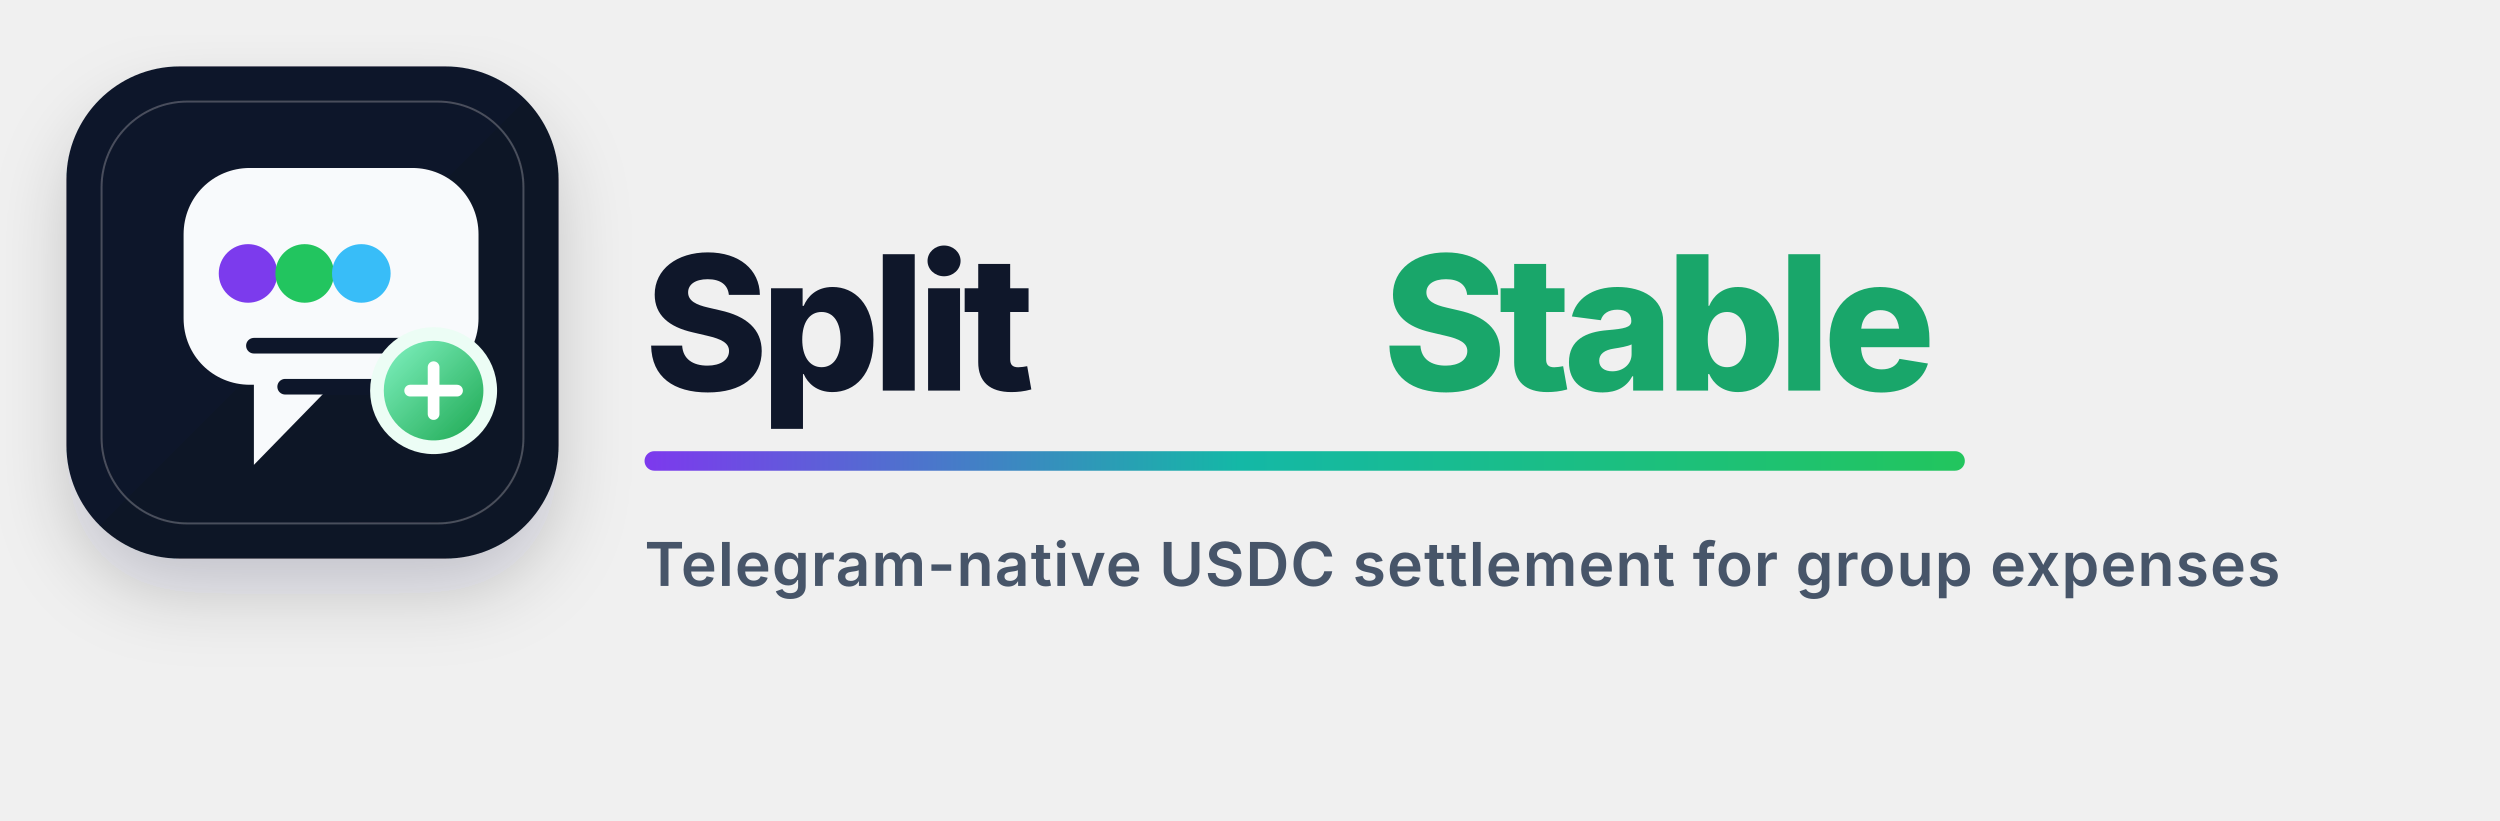
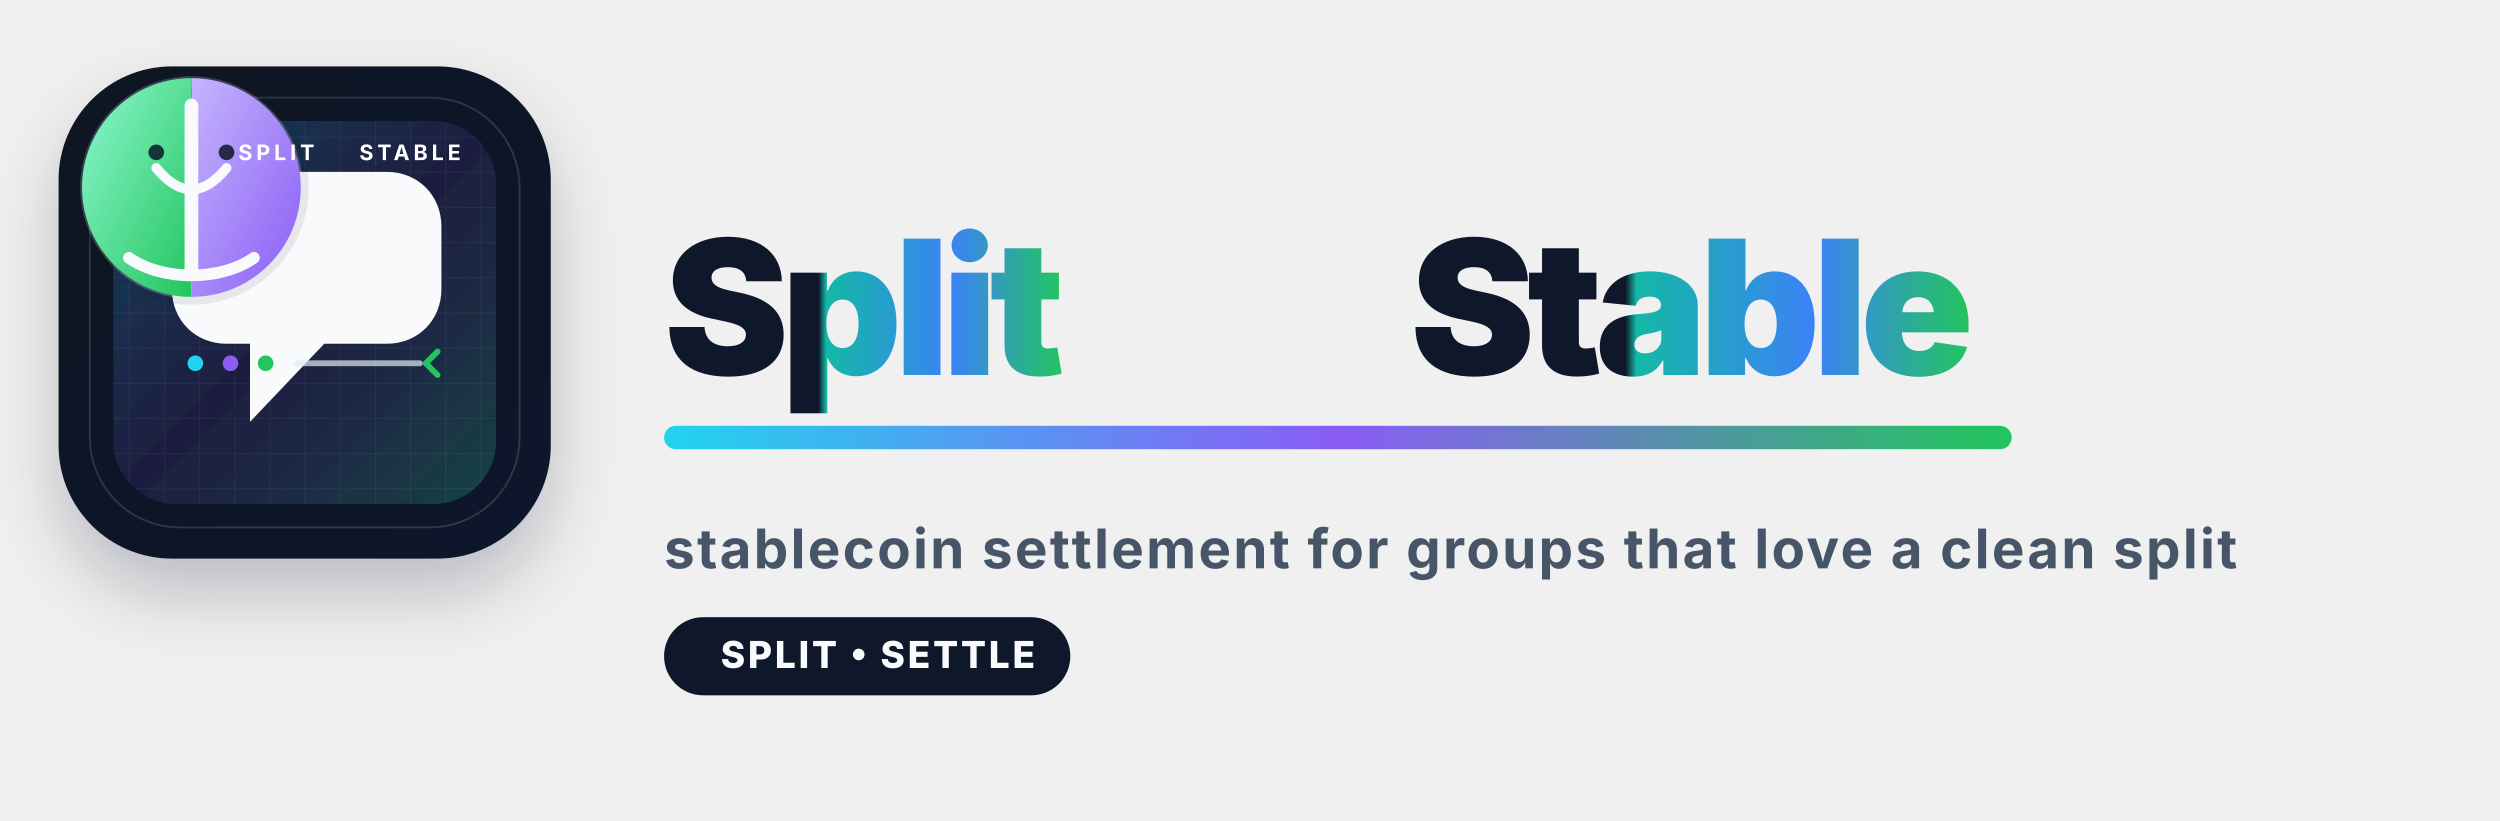
<svg xmlns="http://www.w3.org/2000/svg" width="1280" height="420" viewBox="0 0 1280 420" role="img" aria-labelledby="title desc">
  <defs>
    <linearGradient id="bgGrad" x1="0%" y1="0%" x2="100%" y2="100%">
+       <stop offset="0%" stop-color="#091522" />
+       <stop offset="100%" stop-color="#0d172a" />
+     </linearGradient>
+     <linearGradient id="panelGlow" x1="0%" y1="0%" x2="100%" y2="100%">
+       <stop offset="0%" stop-color="#22d3ee" stop-opacity="0.28" />
+       <stop offset="50%" stop-color="#8b5cf6" stop-opacity="0.12" />
+       <stop offset="100%" stop-color="#34d399" stop-opacity="0.24" />
+     </linearGradient>
+     <linearGradient id="wordGrad" x1="0%" y1="0%" x2="100%" y2="0%">
      <stop offset="0%" stop-color="#0f172a" />
-       <stop offset="100%" stop-color="#111827" />
-     </linearGradient>
-     <linearGradient id="accentGrad" x1="0%" y1="0%" x2="100%" y2="0%">
-       <stop offset="0%" stop-color="#7c3aed" />
-       <stop offset="45%" stop-color="#14b8a6" />
+       <stop offset="38%" stop-color="#0f172a" />
+       <stop offset="40%" stop-color="#14b8a6" />
+       <stop offset="72%" stop-color="#3b82f6" />
      <stop offset="100%" stop-color="#22c55e" />
    </linearGradient>
-     <linearGradient id="coinGrad" x1="0%" y1="0%" x2="100%" y2="100%">
-       <stop offset="0%" stop-color="#88f7c9" />
-       <stop offset="100%" stop-color="#16a34a" />
+     <linearGradient id="coinLeft" x1="0%" y1="0%" x2="100%" y2="100%">
+       <stop offset="0%" stop-color="#8ef7cf" />
+       <stop offset="100%" stop-color="#22c55e" />
    </linearGradient>
-     <filter id="shadow" x="-25%" y="-25%" width="150%" height="150%">
-       <feDropShadow dx="0" dy="18" stdDeviation="18" flood-color="#0f172a" flood-opacity="0.18" />
+     <linearGradient id="coinRight" x1="0%" y1="0%" x2="100%" y2="100%">
+       <stop offset="0%" stop-color="#c4b5fd" />
+       <stop offset="100%" stop-color="#8b5cf6" />
+     </linearGradient>
+     <linearGradient id="accentLine" x1="0%" y1="0%" x2="100%" y2="0%">
+       <stop offset="0%" stop-color="#22d3ee" />
+       <stop offset="50%" stop-color="#8b5cf6" />
+       <stop offset="100%" stop-color="#22c55e" />
+     </linearGradient>
+     <filter id="shadow" x="-25%" y="-25%" width="150%" height="160%">
+       <feDropShadow dx="0" dy="18" stdDeviation="18" flood-color="#0b1120" flood-opacity="0.22" />
    </filter>
+     <pattern id="grid" width="18" height="18" patternUnits="userSpaceOnUse">
+       <path d="M18 0H0V18" fill="none" stroke="#dbeafe" stroke-opacity="0.08" />
+     </pattern>
+     <clipPath id="coinClip">
+       <circle cx="0" cy="0" r="56" />
+     </clipPath>
  </defs>
-   <g transform="translate(34,34)" filter="url(#shadow)">
+   <g transform="translate(30,34)" filter="url(#shadow)">
    <rect x="0" y="0" width="252" height="252" rx="58" fill="url(#bgGrad)" />
-     <rect x="18" y="18" width="216" height="216" rx="44" fill="none" stroke="rgba(255,255,255,0.24)" />
-     <path d="M60 86C60 67 75 52 94 52H177C196 52 211 67 211 86V129C211 148 196 163 177 163H136L96 204V163H94C75 163 60 148 60 129V86Z" fill="#f8fafc" />
-     <circle cx="93" cy="106" r="15" fill="#7c3aed" />
-     <circle cx="122" cy="106" r="15" fill="#22c55e" />
-     <circle cx="151" cy="106" r="15" fill="#38bdf8" />
-     <path d="M96 143H181" stroke="#0f172a" stroke-width="8" stroke-linecap="round" />
-     <path d="M112 164H181" stroke="#0f172a" stroke-width="8" stroke-linecap="round" />
-     <circle cx="188" cy="166" r="29" fill="url(#coinGrad)" stroke="#ecfdf5" stroke-width="7" />
-     <path d="M176 166H200" stroke="#ffffff" stroke-width="6" stroke-linecap="round" />
-     <path d="M188 154V178" stroke="#ffffff" stroke-width="6" stroke-linecap="round" />
+     <rect x="16" y="16" width="220" height="220" rx="46" fill="none" stroke="#ffffff" stroke-opacity="0.14" />
+     <rect x="28" y="28" width="196" height="196" rx="32" fill="url(#panelGlow)" />
+     <rect x="28" y="28" width="196" height="196" rx="32" fill="url(#grid)" opacity="0.7" />
+     <path d="M58 82C58 66 70 54 86 54H168C184 54 196 66 196 82V114C196 130 184 142 168 142H136L98 182V142H86C70 142 58 130 58 114V82Z" fill="#f8fafc" />
+     <g transform="translate(68,62)">
+       <circle cx="0" cy="0" r="60" fill="#0f172a" fill-opacity="0.08" />
+       <circle cx="0" cy="0" r="54" fill="none" stroke="#e2e8f0" stroke-opacity="0.22" stroke-width="6" />
+       <g clip-path="url(#coinClip)">
+         <rect x="-56" y="-56" width="56" height="112" fill="url(#coinLeft)" />
+         <rect x="0" y="-56" width="56" height="112" fill="url(#coinRight)" />
+       </g>
+       <path d="M0 -42 L0 42" stroke="#f8fafc" stroke-width="7" stroke-linecap="round" />
+       <path d="M-18 -10Q0 12 18 -10" fill="none" stroke="#f8fafc" stroke-width="5" stroke-linecap="round" />
+       <circle cx="-18" cy="-18" r="4" fill="#0f172a" fill-opacity="0.85" />
+       <circle cx="18" cy="-18" r="4" fill="#0f172a" fill-opacity="0.85" />
+       <path d="M-32 36C-15 48 15 48 32 36" fill="none" stroke="#f8fafc" stroke-width="6" stroke-linecap="round" />
+     </g>
+     <g fill="#ffffff" font-family="Inter, 'Segoe UI', sans-serif" font-size="11" font-weight="700" letter-spacing="2">
+       <text x="92" y="48">SPLIT</text>
+       <text x="154" y="48">STABLE</text>
+     </g>
+     <g transform="translate(70,152)">
+       <circle cx="0" cy="0" r="4" fill="#22d3ee" />
+       <circle cx="18" cy="0" r="4" fill="#8b5cf6" />
+       <circle cx="36" cy="0" r="4" fill="#22c55e" />
+       <path d="M52 0H115" stroke="#e2e8f0" stroke-opacity="0.7" stroke-width="3" stroke-linecap="round" />
+       <path d="M118 0L124 6M118 0L124 -6" stroke="#22c55e" stroke-width="3" stroke-linecap="round" />
+     </g>
  </g>
-   <g transform="translate(330,96)">
-     <text x="0" y="104" font-family="Inter, 'Segoe UI', sans-serif" font-size="96" font-weight="800" letter-spacing="-4" fill="#0f172a">Split</text>
-     <text x="378" y="104" font-family="Inter, 'Segoe UI', sans-serif" font-size="96" font-weight="800" letter-spacing="-4" fill="#19a66a">Stable</text>
-     <rect x="0" y="135" width="676" height="10" rx="5" fill="url(#accentGrad)" />
-     <text x="0" y="204" font-family="Inter, 'Segoe UI', sans-serif" font-size="31" font-weight="600" fill="#475569" letter-spacing="0.6">Telegram-native USDC settlement for group expenses</text>
+   <g transform="translate(340,86)">
+     <text x="0" y="106" font-family="Inter, 'Segoe UI', sans-serif" font-size="96" font-weight="900" letter-spacing="-4" fill="url(#wordGrad)">Split</text>
+     <text x="382" y="106" font-family="Inter, 'Segoe UI', sans-serif" font-size="96" font-weight="900" letter-spacing="-4" fill="url(#wordGrad)">Stable</text>
+     <rect x="0" y="132" width="690" height="12" rx="6" fill="url(#accentLine)" />
+     <text x="0" y="205" font-family="Inter, 'Segoe UI', sans-serif" font-size="28" font-weight="700" fill="#475569" letter-spacing="1.2">stablecoin settlement for groups that love a clean split</text>
+     <g transform="translate(0,230)">
+       <rect x="0" y="0" width="208" height="40" rx="20" fill="#0f172a" />
+       <text x="29" y="26" font-family="Inter, 'Segoe UI', sans-serif" font-size="19" font-weight="800" fill="#f8fafc" letter-spacing="1.4">SPLIT • SETTLE</text>
+     </g>
  </g>
</svg>
